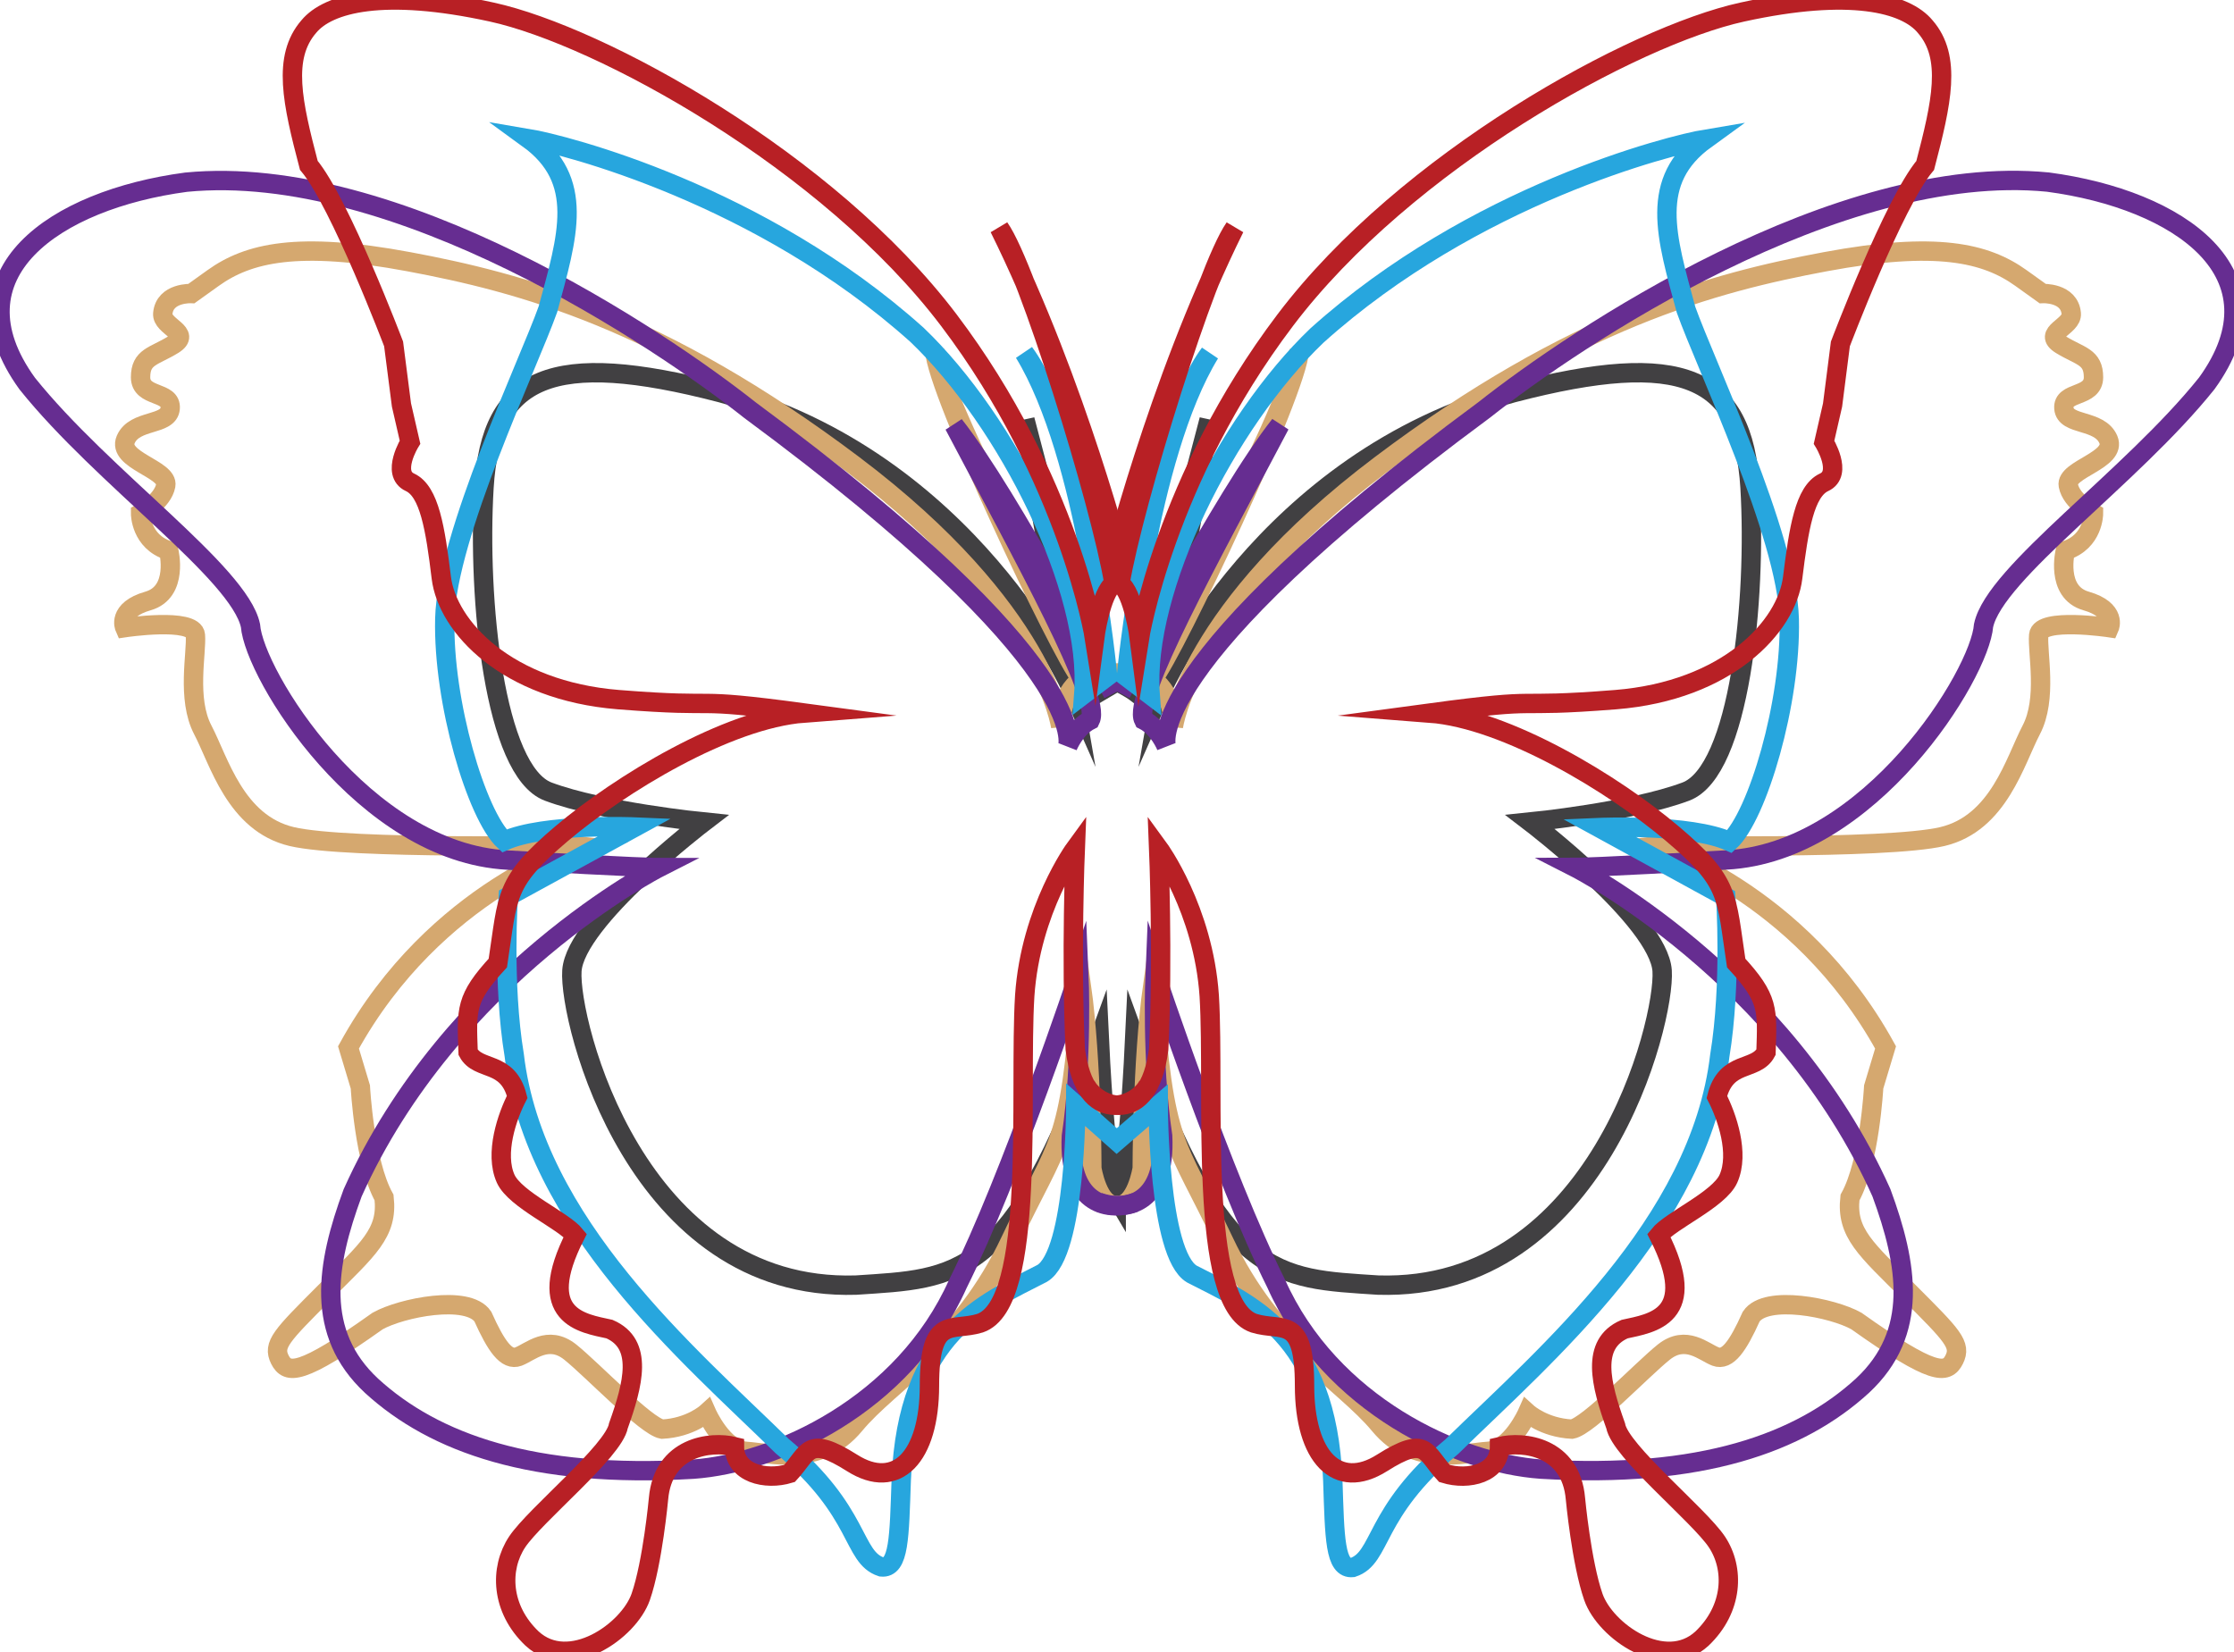
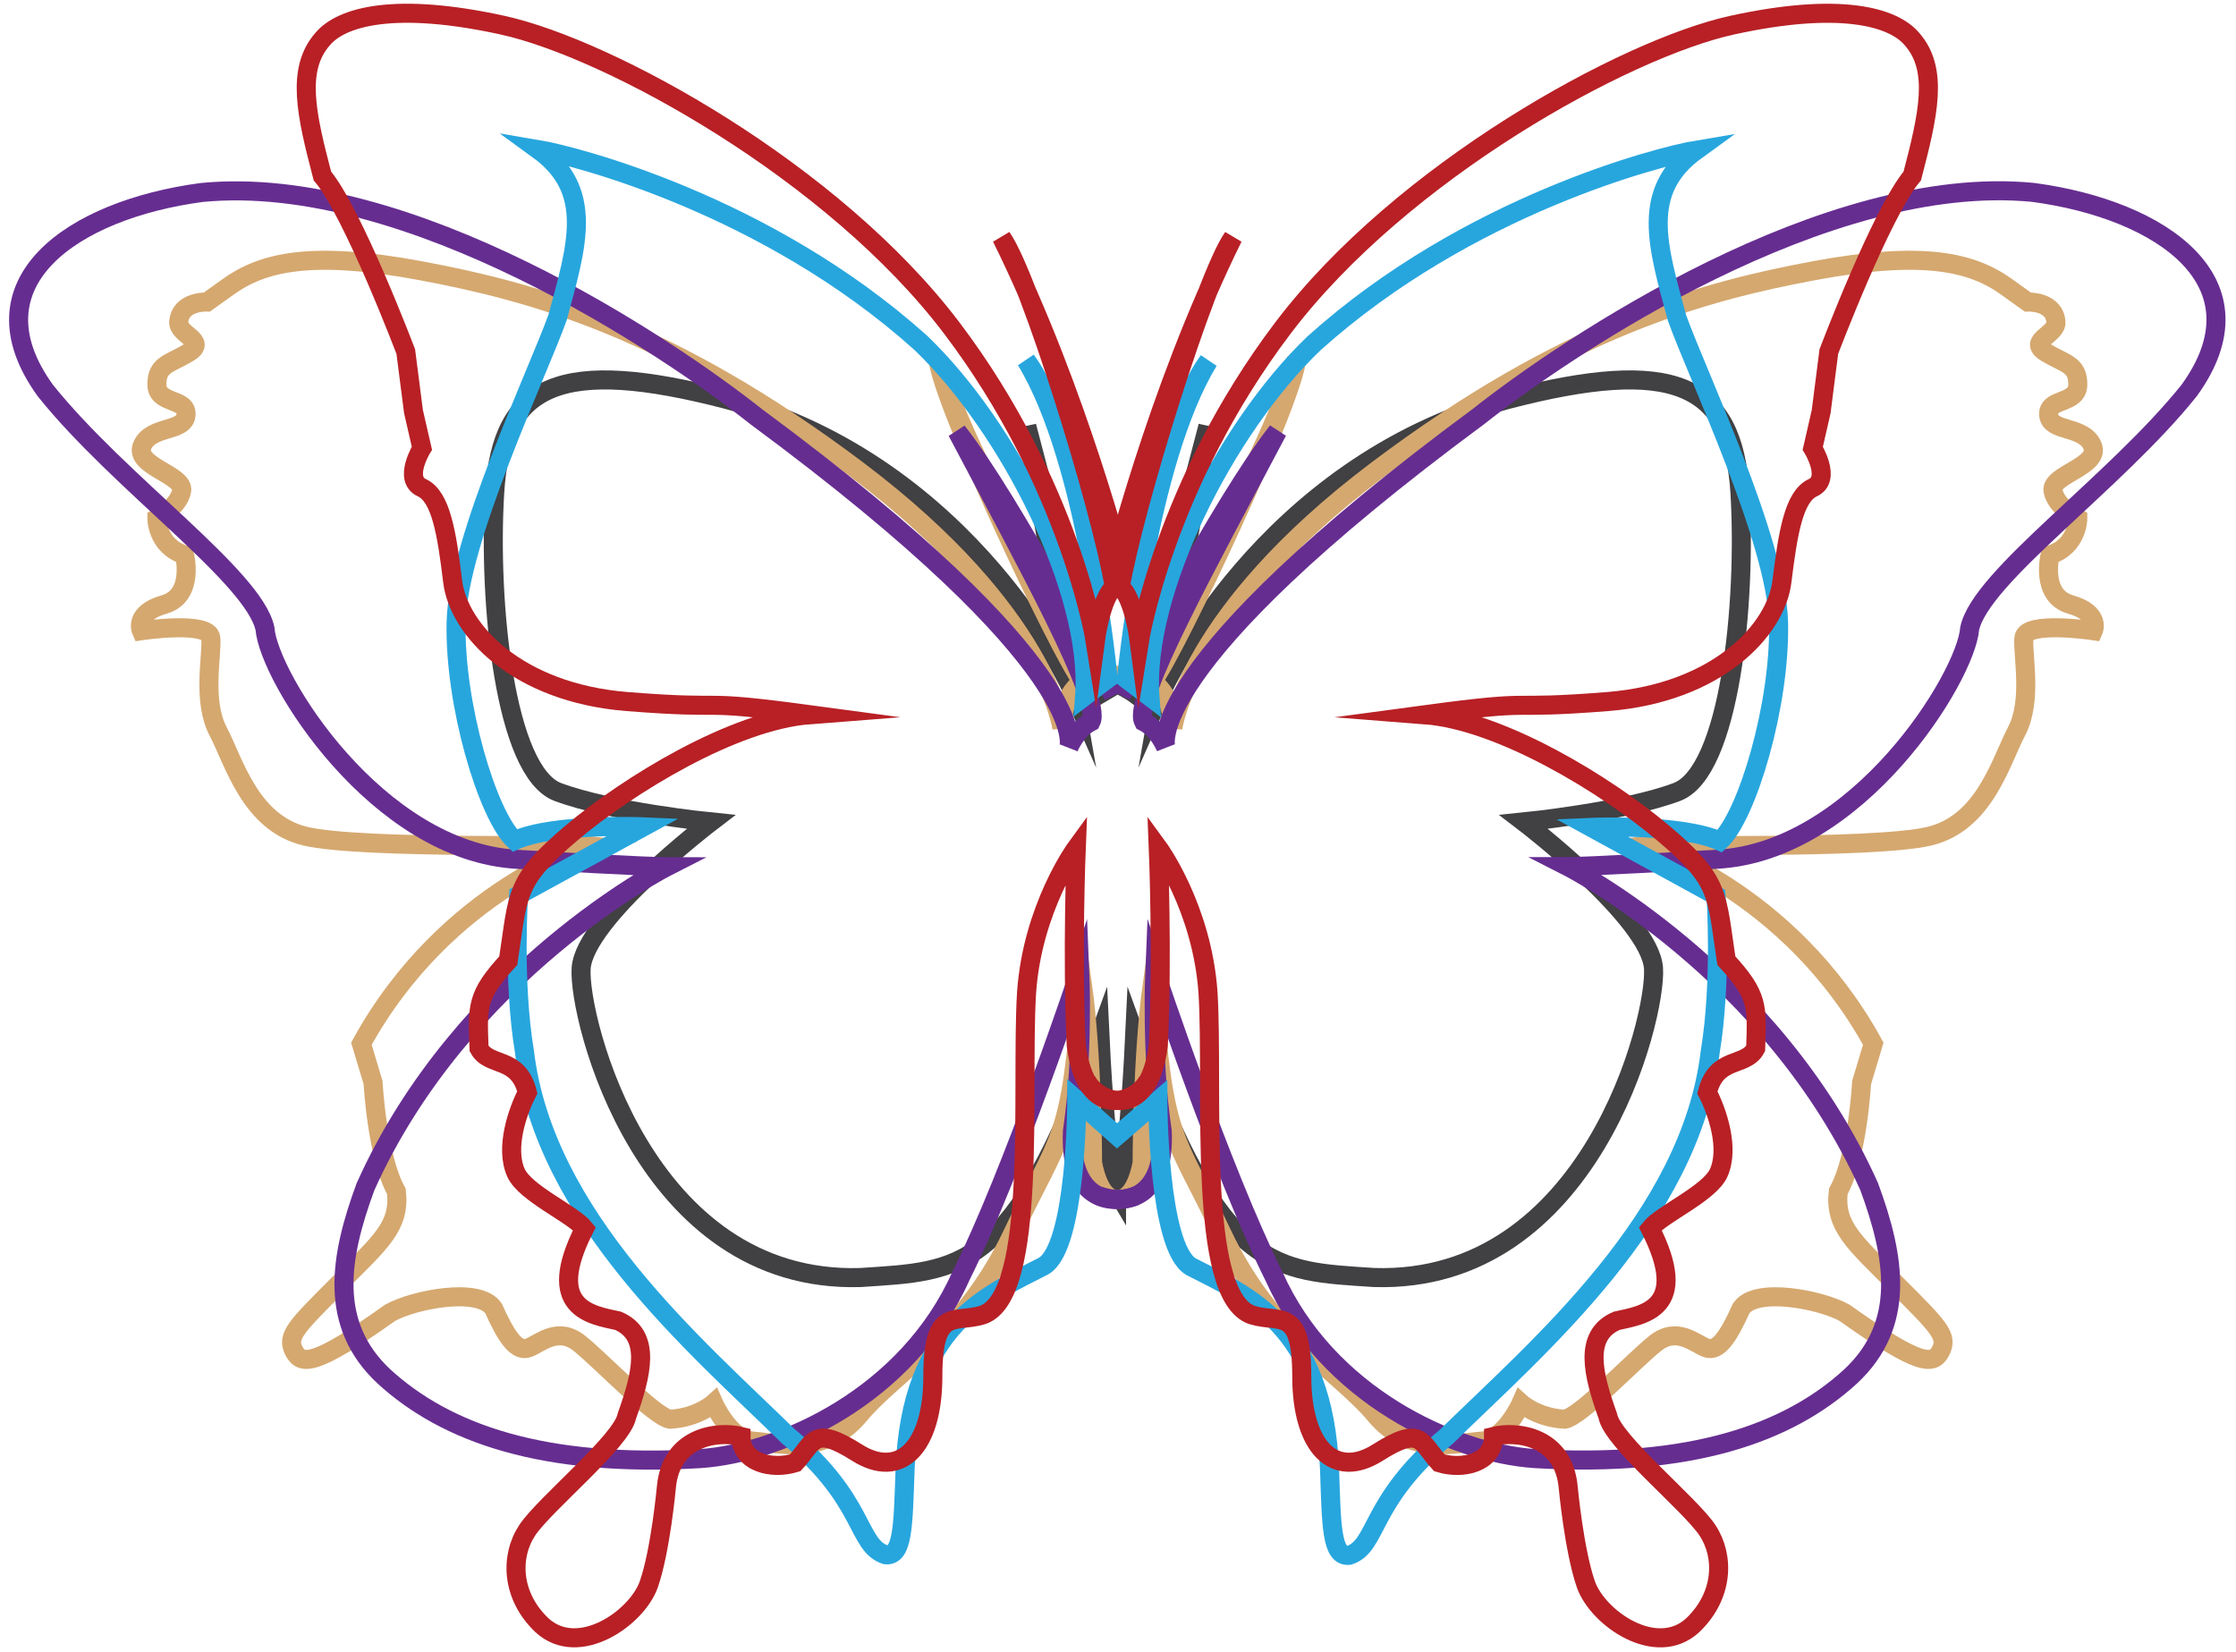
- <svg xmlns="http://www.w3.org/2000/svg" version="1.1" id="Layer_1" x="0px" y="0px" width="230.614px" height="170.496px" viewBox="134.787 164.223 230.614 170.496" enable-background="new 134.787 164.223 230.614 170.496" xml:space="preserve">
+ <svg xmlns="http://www.w3.org/2000/svg" version="1.1" id="Layer_1" x="0px" y="0px" width="234.667px" height="173.333px" viewBox="132.833 162.833 234.667 173.333" enable-background="new 132.833 162.833 234.667 173.333" xml:space="preserve">
  <path fill="none" stroke="#414042" stroke-width="2" stroke-miterlimit="10" d="M250.011,287.827c0,0-1.045-1.743-1.744-16.401  c-9.074,25.129-14.655,24.78-25.127,25.479c-22.686,0.697-29.663-27.223-29.316-32.456c0.352-5.236,13.611-15.356,13.611-15.356  s-10.468-1.046-16.053-3.14c-5.583-2.096-7.329-19.894-6.632-31.41c0.701-11.518,6.982-14.309,24.431-9.771  c25.826,6.979,36.295,30.711,36.295,30.711l-4.886-27.92L248,235.83l2.098-1.238c0,0,1.234,0.582,2.093,1.238l7.412-28.268  l-4.887,27.92c0,0,10.471-23.732,36.294-30.711c17.449-4.537,23.73-1.746,24.431,9.771c0.697,11.517-1.048,29.314-6.632,31.41  c-5.583,2.094-16.053,3.14-16.053,3.14s13.26,10.12,13.612,15.356c0.345,5.233-6.633,33.153-29.315,32.456  c-10.473-0.697-16.056-0.35-25.129-25.479c-0.698,14.658-1.744,16.401-1.744,16.401H250.011z" />
  <path fill="none" stroke="#D5A86F" stroke-width="2" stroke-miterlimit="10" d="M250.098,288.68  c1.987,0.153,2.601-3.826,2.601-3.826s0-11.011,1.07-18.812c1.225,16.978,2.293,15.599,7.34,26.308  c5.05,10.707,12.394,14.53,16.065,18.967c3.668,4.438,8.718,2.91,11.162,2.757c2.447-0.153,4.13-3.978,4.13-3.978  s1.686,1.531,4.592,1.68c1.681-0.303,7.188-6.112,9.482-7.955c2.292-1.83,4.13,0,5.355,0.464c1.223,0.457,2.292-1.071,3.668-4.132  c1.53-2.293,8.415-0.918,10.859,0.459c7.954,5.658,9.33,5.506,10.096,3.977c0.764-1.531-0.152-2.445-4.641-6.934  c-4.488-4.487-6.525-6.117-6.118-9.787c2.042-3.674,2.447-11.424,2.447-11.424s0,0,1.226-4.078  c-8.975-16.315-24.064-20.803-24.064-20.803c0.813-0.103,24.116,0.405,29.929-0.969c5.812-1.379,7.494-7.803,9.176-11.015  c1.686-3.212,0.61-7.952,0.767-9.79c0.152-1.834,7.295-0.764,7.295-0.764s0.81-1.834-2.398-2.753  c-3.214-0.919-2.145-5.202-2.145-5.202c2.905-0.917,2.905-3.823,2.905-3.823s-2.293-1.224-2.6-2.906  c-0.307-1.683,5.046-2.601,4.132-4.741c-0.919-2.141-4.438-1.378-4.587-3.213c-0.154-1.834,3.055-1.071,3.055-3.213  c0-2.141-1.376-2.141-3.364-3.364c-1.986-1.226,1.194-1.843,1.07-3.212c-0.195-2.203-2.957-2.068-2.957-2.068  s-1.691-1.211-2.241-1.605c-3.614-2.591-8.72-3.822-20.192-1.682c-11.474,2.143-26,5.967-45.887,20.956  c-19.885,14.993-21.415,27.075-21.415,27.075s0.151-3.363-2.142-4.895c2.293-2.908,14.989-29.826,15.144-33.955  c-1.376,7.34-15.909,33.344-15.909,33.344s-3.1-0.152-4.781,0h3.75c-1.681-0.152-4.78,0-4.78,0s-14.533-26.004-15.909-33.344  c0.153,4.129,12.848,31.047,15.143,33.955c-2.294,1.531-2.14,4.895-2.14,4.895s-1.533-12.082-21.417-27.075  c-19.885-14.989-34.413-18.813-45.887-20.956c-11.475-2.141-16.579-0.909-20.192,1.682c-0.549,0.395-2.241,1.605-2.241,1.605  s-2.762-0.135-2.959,2.068c-0.123,1.369,3.06,1.986,1.074,3.212c-1.99,1.224-3.367,1.224-3.367,3.364  c0,2.142,3.211,1.379,3.056,3.213c-0.149,1.835-3.669,1.072-4.589,3.213c-0.914,2.141,4.44,3.059,4.133,4.741  c-0.307,1.683-2.6,2.906-2.6,2.906s0,2.906,2.906,3.823c0,0,1.069,4.283-2.143,5.202c-3.211,0.919-2.399,2.753-2.399,2.753  s7.142-1.07,7.295,0.764c0.153,1.838-0.92,6.578,0.764,9.79c1.681,3.212,3.364,9.636,9.176,11.015  c5.812,1.374,29.114,0.866,29.93,0.969c0,0-15.091,4.486-24.066,20.803c1.225,4.078,1.225,4.078,1.225,4.078  s0.407,7.75,2.448,11.424c0.41,3.67-1.632,5.301-6.118,9.787c-4.487,4.488-5.404,5.402-4.641,6.934  c0.767,1.529,2.142,1.684,10.094-3.977c2.446-1.377,9.332-2.752,10.862-0.459c1.376,3.061,2.445,4.589,3.668,4.132  c1.225-0.464,3.064-2.294,5.356-0.464c2.295,1.843,7.802,7.652,9.482,7.955c2.906-0.147,4.592-1.68,4.592-1.68  s1.681,3.823,4.129,3.978c2.445,0.153,7.494,1.683,11.164-2.757c3.673-4.437,11.014-8.26,16.064-18.967  c5.046-10.709,6.116-9.33,7.341-26.308c1.07,7.801,1.07,18.812,1.07,18.812S248.109,288.833,250.098,288.68z" />
  <g>
    <path fill="none" stroke="#662D91" stroke-width="2" stroke-miterlimit="10" d="M249.683,235.843c0,0-10.549-20.308-16.402-27.728   c7.417,14.061,15.227,28.115,14.058,30.455c-1.561,0.783-2.345,2.739-2.345,2.739s3.12-8.206-32.809-34.757   c-9.371-7.422-36.483-25.633-58.188-23.518c-13.569,1.807-24.596,9.463-16.401,20.791c7.812,9.754,21.873,19.519,23.046,24.982   c0.385,5.082,11.718,23.433,26.552,24.216c13.273,0.777,15.621,0.777,15.621,0.777s-21.479,10.938-31.628,33.588   c-2.733,7.418-3.908,14.447,1.953,19.909c6.477,5.929,16.663,9.585,33.189,8.612c8.549-0.594,21.746-6.604,27.343-19.149   c5.462-10.932,12.488-32.022,12.488-32.022s0.394,8.977-0.775,16.797c-0.334,6.742,3.452,7.919,6.594,6.824" />
    <path fill="none" stroke="#662D91" stroke-width="2" stroke-miterlimit="10" d="M250.504,235.826c0,0,10.551-20.312,16.405-27.73   c-7.416,14.062-15.231,28.121-14.062,30.465c1.567,0.783,2.344,2.738,2.344,2.738s-3.119-8.205,32.814-34.76   c9.378-7.418,36.486-25.633,58.188-23.516c13.565,1.804,24.593,9.463,16.396,20.783c-7.805,9.756-21.869,19.527-23.039,24.992   c-0.387,5.072-11.714,23.431-26.557,24.213c-13.274,0.774-15.608,0.774-15.608,0.774s21.467,10.939,31.62,33.586   c2.73,7.419,3.904,14.454-1.956,19.918c-6.469,5.927-16.659,9.585-33.186,8.615c-8.555-0.598-21.741-6.609-27.34-19.16   c-5.469-10.934-12.496-32.02-12.496-32.02s-0.391,8.979,0.779,16.793c0.33,6.748-3.457,7.92-6.599,6.825" />
  </g>
  <g>
    <g>
      <path fill="none" stroke="#27A6DE" stroke-width="2" stroke-miterlimit="10" d="M251.062,234.1c0,0,2.662-25.404,8.606-33.391    C253.152,211.358,251.062,234.1,251.062,234.1s0,0,2.457,1.867c-0.816-10.836,7.858-28.164,17.215-37.102    c16.181-14.549,36.463-19.668,40.144-20.281c-5.938,4.297-4.091,10.038-2.042,17.618c2.042,5.734,10.44,23.353,10.654,31.952    c0.199,8.608-3.282,20.286-6.152,22.95c-4.096-1.85-13.513-1.439-13.513-1.439l13.105,7.173c0,0,0.61,9.011-0.611,16.386    c-2.056,17.418-18.034,30.939-27.66,40.356c-8.207,6.851-7.171,11.469-10.239,12.481c-1.85,0.186-1.85-3.051-2.049-8.998    c-0.617-15.162-8.598-18.229-14.546-21.299c-3.479-2.053-3.479-17.418-3.479-17.418l-4.282,3.69l0,0l-4.222-3.744    c0,0,0,15.365-3.478,17.405c-5.943,3.076-13.925,6.152-14.542,21.306c-0.209,5.938-0.209,9.187-2.049,8.999    c-3.073-1.014-2.037-5.633-10.249-12.479c-9.625-9.428-25.604-22.943-27.654-40.355c-1.227-7.38-0.613-16.395-0.613-16.395    l13.106-7.166c0,0-9.416-0.406-13.519,1.436c-2.864-2.665-6.346-14.34-6.14-22.949c0.204-8.6,8.606-26.217,10.648-31.951    c2.053-7.581,3.889-13.316-2.042-17.619c3.682,0.619,23.964,5.74,40.147,20.277c9.349,8.932,18.033,26.279,17.207,37.107    c2.462-1.869,2.462-1.869,2.462-1.869s-2.097-22.74-8.607-33.392c5.944,7.986,8.607,33.392,8.607,33.392" />
    </g>
  </g>
  <g>
    <path fill="none" stroke="#B82025" stroke-width="2" stroke-miterlimit="10" d="M253.312,276.244   c-1.068,2.15-6.451,4.604-7.528-3.688c-0.456-9.524,0-20.744,0-20.744s-4.606,6.299-5.215,15.211   c-0.623,10.14,1.223,31.811-4.61,33.811c-2.919,0.912-5.225-0.932-5.225,6.443c0,7.378-3.382,10.91-7.984,7.988   c-4.615-2.912-4.461-1.074-6.46,1.084c-2.458,0.754-5.689,0-5.689-2.771c-2.458-0.612-7.367,0-7.836,5.377   c0,0-0.609,6.604-1.836,10.137c-1.235,3.536-7.38,7.84-11.219,4.303c-3.229-3.072-3.374-7.213-1.534-9.983   c1.845-2.767,9.988-9.375,10.449-11.986c1.534-4.297,2.612-8.444-0.921-9.979c-2.769-0.612-7.836-1.234-3.532-9.679   c-1.236-1.539-6.203-3.684-7.184-5.845c-1.175-2.61,0.153-6.45,1.188-8.45c-0.971-3.838-3.996-2.615-5.065-4.605   c-0.158-4.455-0.315-5.539,3.067-9.217c1.078-7.066,0.614-8.297,6.604-13.375c5.991-5.069,17.052-11.826,25.038-12.441   c-12.595-1.692-7.678-0.465-19.195-1.377c-11.531-0.93-17.671-7.536-18.285-12.605c-0.614-5.066-1.231-8.906-3.229-9.834   c-1.998-0.912,0-4.146,0-4.146l-0.882-3.84l-0.81-6.301c0,0-5.531-14.592-8.752-18.438c-1.692-6.451-2.765-11.145,0-14.332   c1.998-2.416,7.678-3.946,18.897-1.491c11.22,2.458,34.723,15.36,47.17,31.806c12.438,16.442,15.045,32.877,15.045,32.877   s0.626-4.76,2.002-5.688c-1.376-8.293-8.905-32.571-11.832-36.713c7.994,16.131,12.804,34.895,12.804,34.895" />
    <path fill="none" stroke="#B82025" stroke-width="2" stroke-miterlimit="10" d="M246.865,276.251   c1.074,2.146,6.457,4.604,7.533-3.694c0.457-9.523,0-20.742,0-20.742s4.61,6.304,5.217,15.218   c0.617,10.132-1.219,31.803,4.613,33.803c2.93,0.912,5.225-0.931,5.225,6.444c0,7.377,3.379,10.908,7.994,7.986   c4.609-2.912,4.453-1.074,6.447,1.084c2.467,0.762,5.688,0,5.688-2.771c2.46-0.612,7.375,0,7.837,5.377   c0,0,0.618,6.604,1.847,10.138c1.229,3.543,7.369,7.838,11.213,4.307c3.226-3.077,3.384-7.217,1.538-9.988   c-1.846-2.766-9.991-9.375-10.448-11.986c-1.537-4.297-2.612-8.443,0.925-9.979c2.759-0.612,7.832-1.234,3.529-9.68   c1.228-1.539,6.209-3.683,7.184-5.844c1.177-2.611-0.158-6.443-1.188-8.445c0.968-3.842,3.988-2.611,5.07-4.61   c0.146-4.453,0.308-5.539-3.077-9.218c-1.071-7.065-0.607-8.297-6.604-13.368c-5.994-5.075-17.056-11.825-25.04-12.443   c12.594-1.696,7.677-0.469,19.203-1.381c11.521-0.93,17.67-7.536,18.274-12.605c0.627-5.066,1.239-8.906,3.237-9.834   c1.996-0.912,0-4.141,0-4.141l0.88-3.841l0.805-6.306c0,0,5.525-14.592,8.757-18.43c1.688-6.453,2.767-11.152,0-14.332   c-1.99-2.417-7.68-3.954-18.896-1.499c-11.216,2.458-34.725,15.36-47.165,31.806c-12.446,16.442-15.06,32.887-15.06,32.887   s-0.612-4.77-1.999-5.697c1.386-8.293,8.915-32.571,11.829-36.713c-7.989,16.131-12.736,35.2-12.736,35.2" />
  </g>
</svg>
